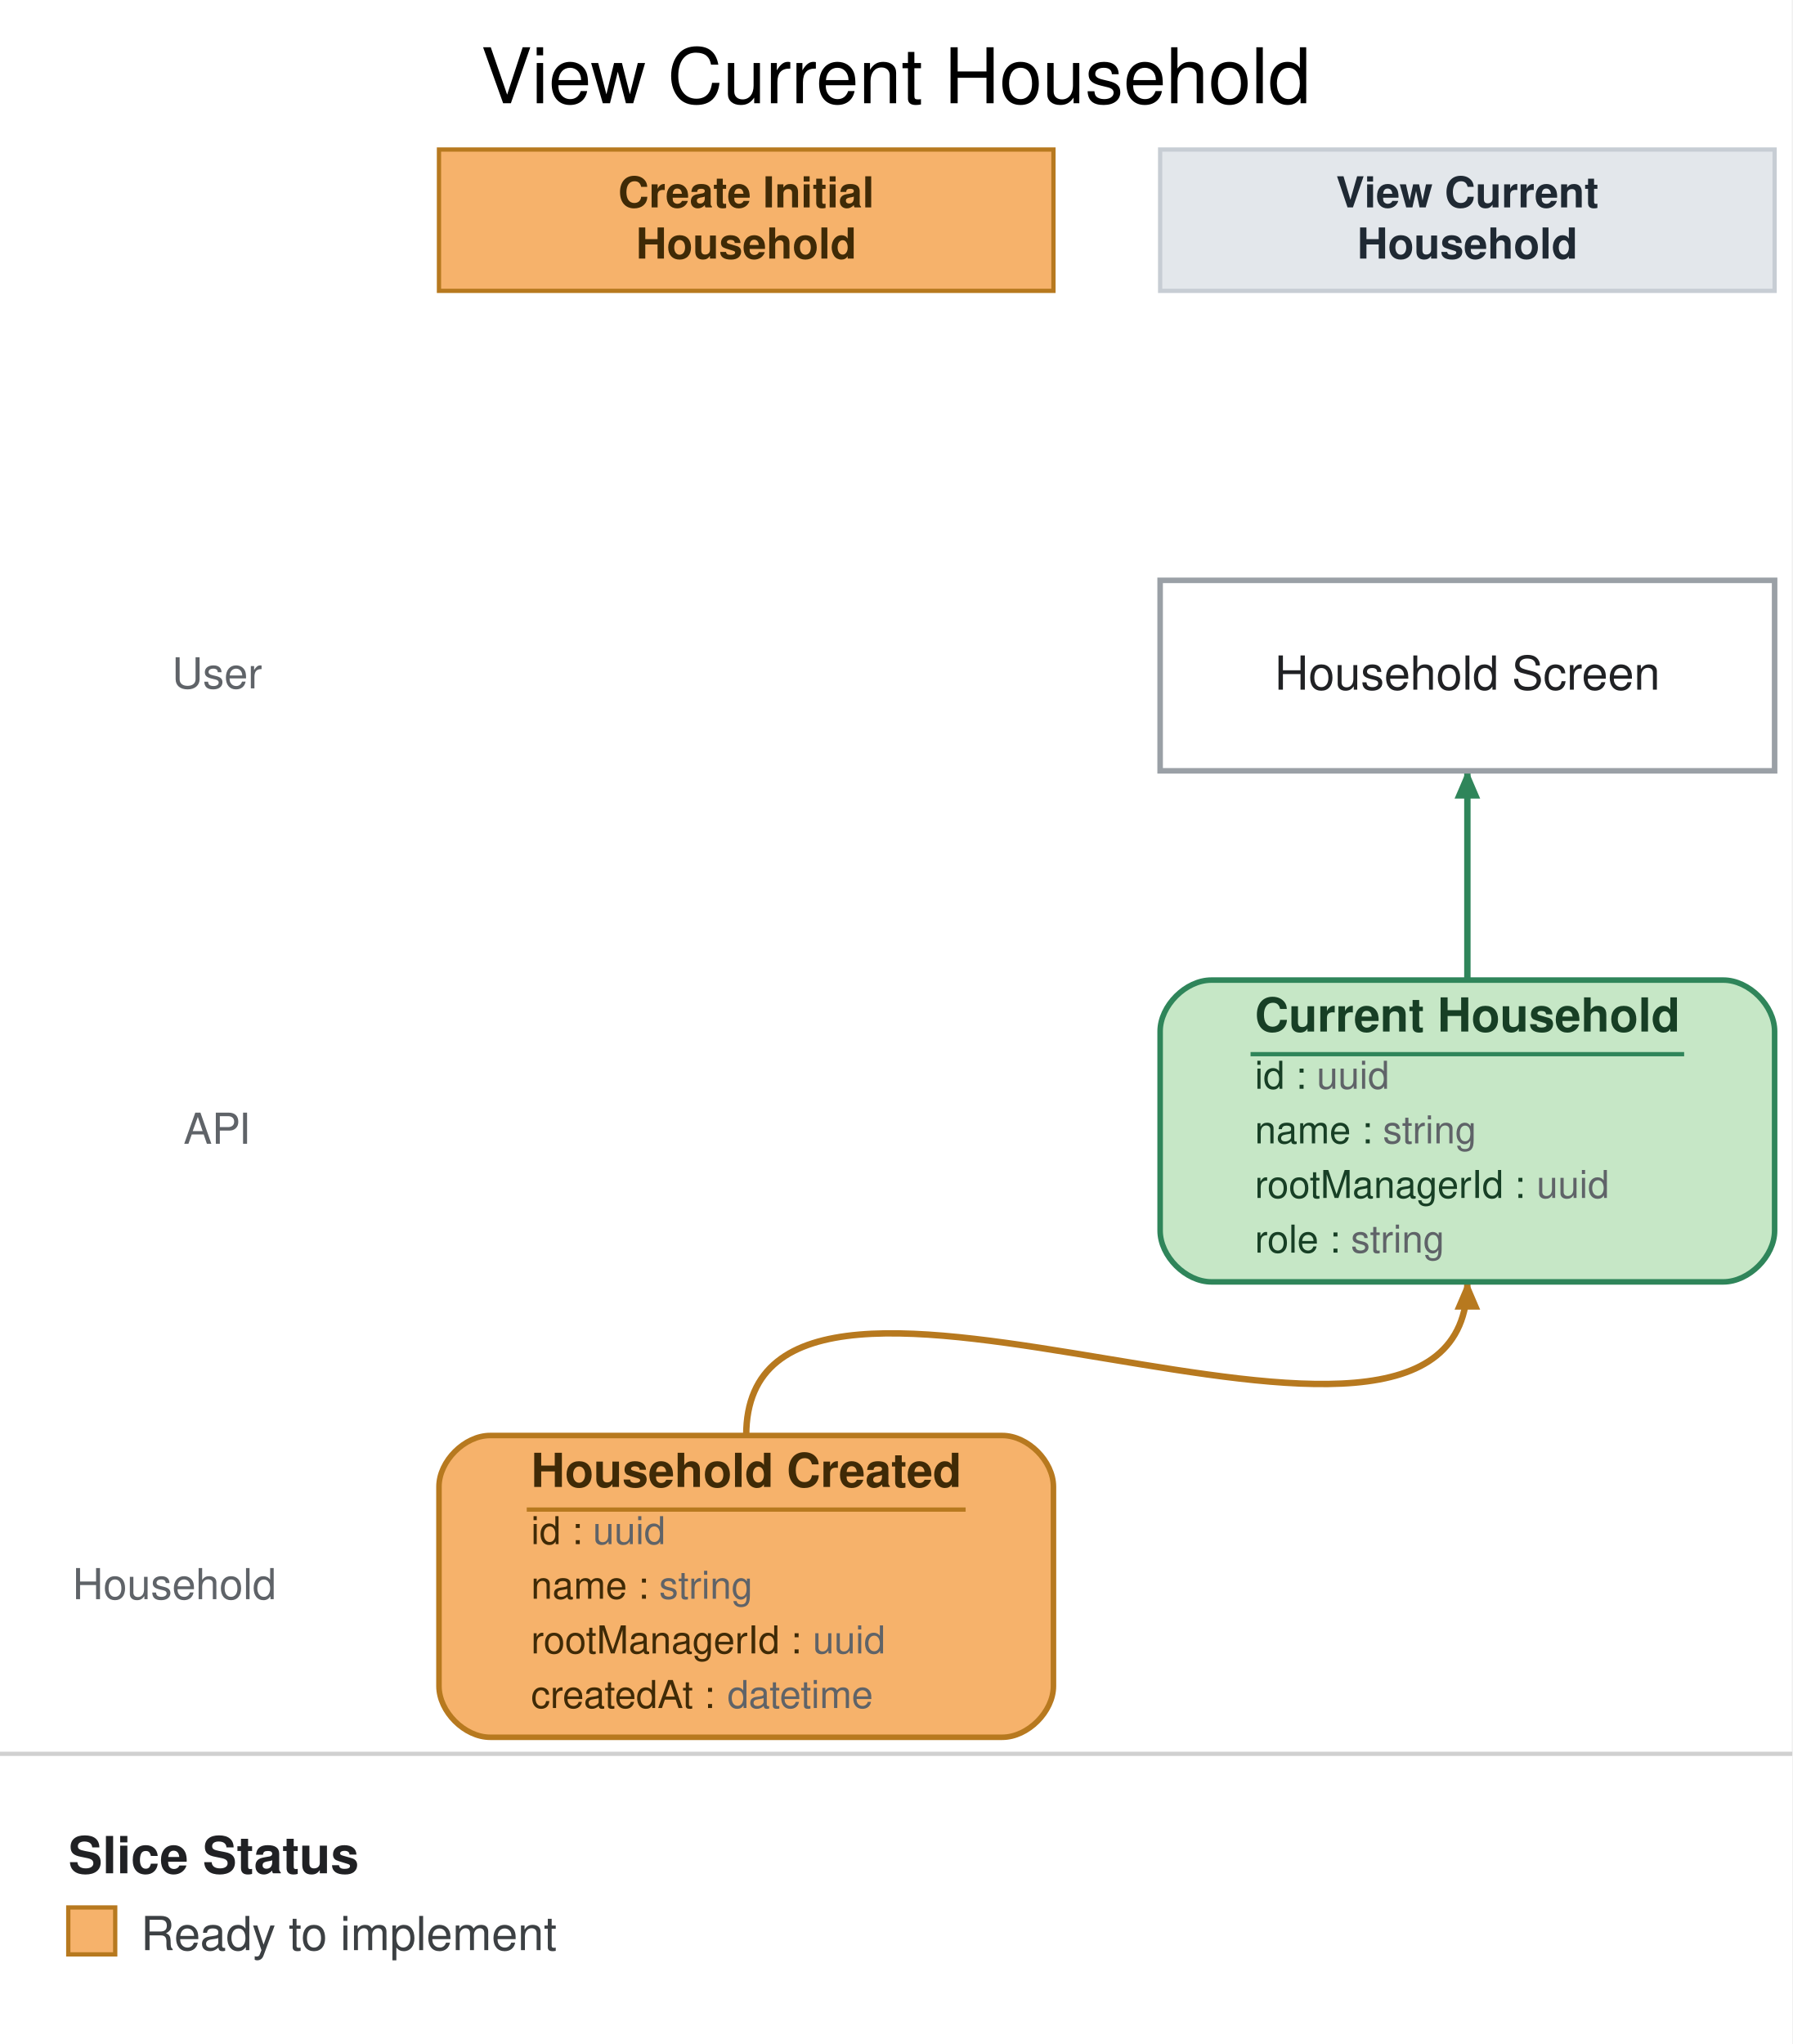
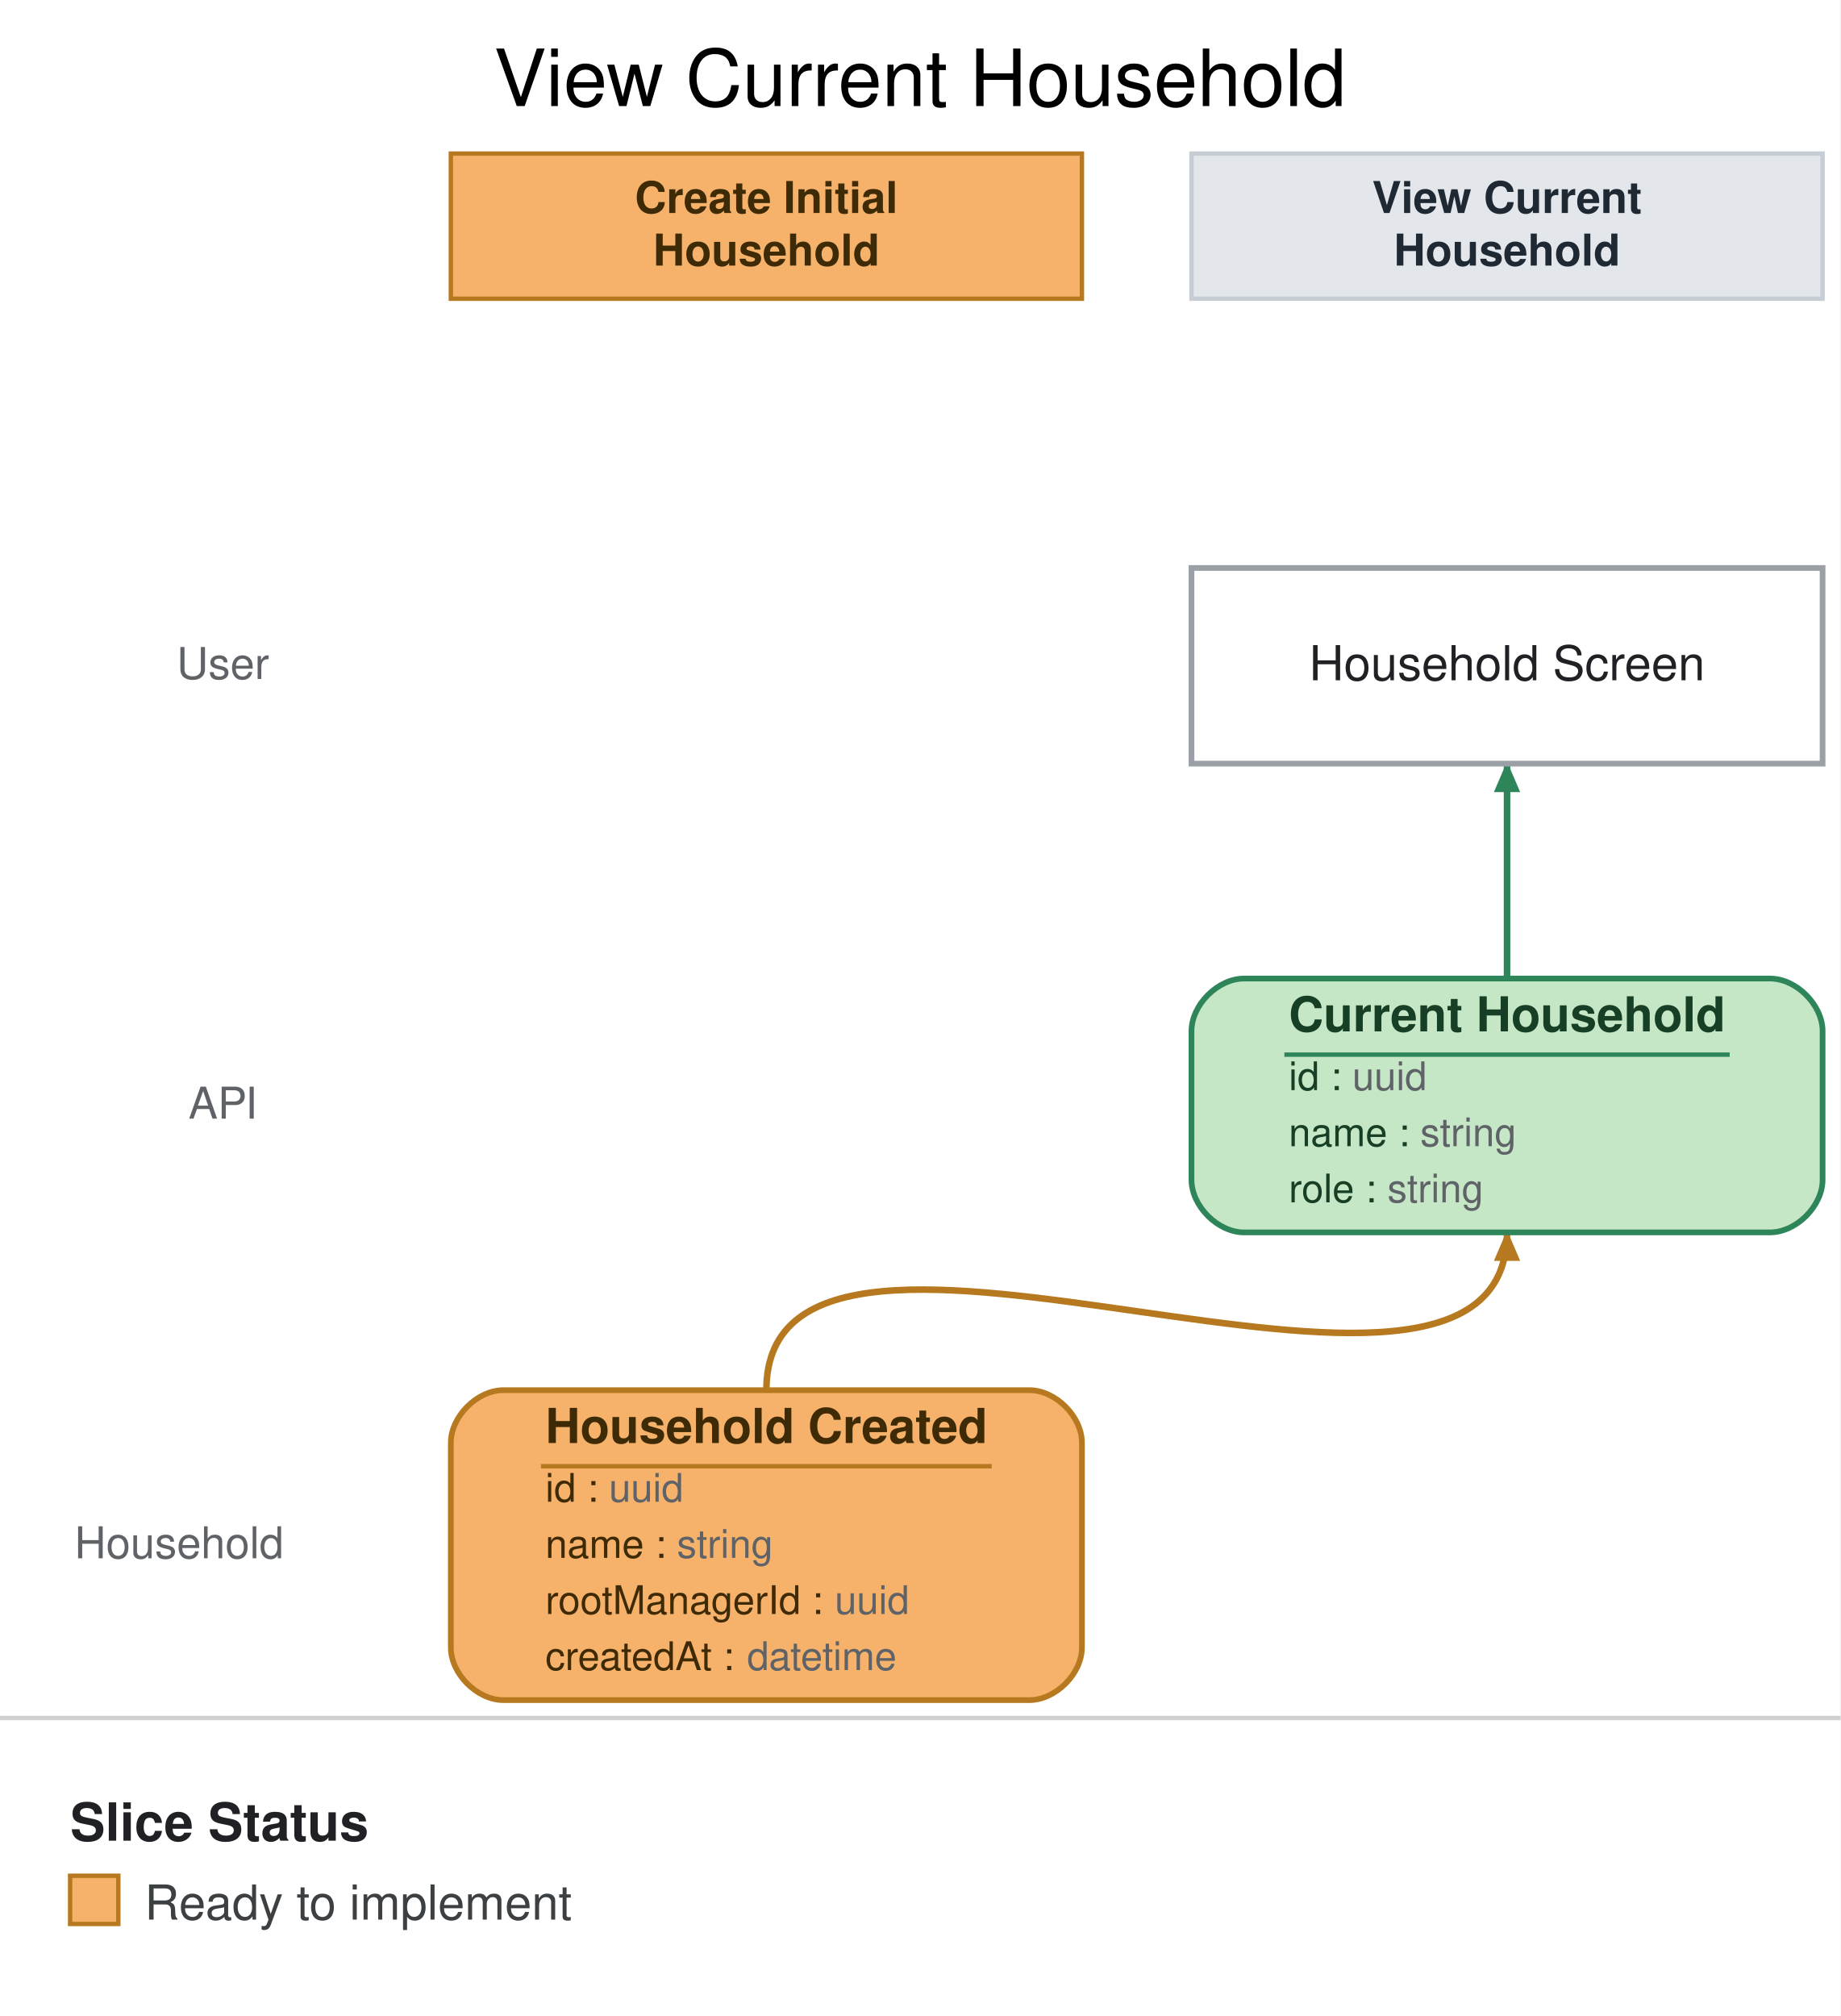
- <svg xmlns="http://www.w3.org/2000/svg" width="420pt" height="479pt" viewBox="0.00 0.00 420.00 479">
+ <svg xmlns="http://www.w3.org/2000/svg" width="420pt" height="460pt" viewBox="0.00 0.00 420.00 460">
  <defs>
    <marker id="em-arrow-2F855A" markerWidth="9" markerHeight="9" refX="6.5" refY="3" orient="auto" markerUnits="userSpaceOnUse">
      <path d="M0,0 L7,3 L0,6 Z" fill="#2F855A" />
    </marker>
    <marker id="em-arrow-B7791F" markerWidth="9" markerHeight="9" refX="6.5" refY="3" orient="auto" markerUnits="userSpaceOnUse">
      <path d="M0,0 L7,3 L0,6 Z" fill="#B7791F" />
    </marker>
  </defs>
  <style>.em-slice-dim{opacity:.15;transition:opacity .15s ease}</style>
-   <g id="graph0" class="graph" transform="scale(1 1) rotate(0) translate(4 407.12)">
-     <polygon fill="white" stroke="none" points="-4,4 -4,-407.12 415.87,-407.12 415.87,4 -4,4" />
-     <text xml:space="preserve" text-anchor="middle" x="205.93" y="-382.92" font-family="Helvetica,sans-Serif" font-size="18.00">View Current Household</text>
+   <g id="graph0" class="graph" transform="scale(1 1) rotate(0) translate(4 387.92)">
+     <polygon fill="white" stroke="none" points="-4,4 -4,-387.92 415.87,-387.92 415.87,4 -4,4" />
+     <text xml:space="preserve" text-anchor="middle" x="205.93" y="-363.72" font-family="Helvetica,sans-Serif" font-size="18.00">View Current Household</text>
    <g class="em-edges">
-       <path fill="none" stroke="#2F855A" stroke-width="1.5" d="M339.87,-177.44 L339.87,-226.48" marker-end="url(#em-arrow-2F855A)" />
-       <path fill="none" stroke="#B7791F" stroke-width="1.5" d="M170.87,-70.72 C170.87,-134.75 339.87,-42.69 339.87,-106.72" marker-end="url(#em-arrow-B7791F)" />
+       <path fill="none" stroke="#2F855A" stroke-width="1.5" d="M339.87,-164.64 L339.87,-213.68" marker-end="url(#em-arrow-2F855A)" />
+       <path fill="none" stroke="#B7791F" stroke-width="1.5" d="M170.87,-70.72 C170.87,-130.91 339.87,-46.53 339.87,-106.72" marker-end="url(#em-arrow-B7791F)" />
    </g>
    <g id="node1" class="node">
</g>
    <g id="node2" class="node">
-       <text xml:space="preserve" text-anchor="middle" x="46.87" y="-245.8" font-family="Helvetica,sans-Serif" font-size="10.00" fill="#5f6368">User</text>
+       <text xml:space="preserve" text-anchor="middle" x="46.87" y="-233" font-family="Helvetica,sans-Serif" font-size="10.00" fill="#5f6368">User</text>
    </g>
    <g id="node5" class="node">
-       <polygon fill="#F6B26B" stroke="#B7791F" points="242.87,-372.08 98.87,-372.08 98.87,-338.96 242.87,-338.96 242.87,-372.08" />
-       <text xml:space="preserve" text-anchor="middle" x="170.87" y="-358.52" font-family="Helvetica,sans-Serif" font-weight="bold" font-size="10.00" fill="#3F2A06">Create Initial</text>
-       <text xml:space="preserve" text-anchor="middle" x="170.87" y="-346.52" font-family="Helvetica,sans-Serif" font-weight="bold" font-size="10.00" fill="#3F2A06">Household</text>
+       <polygon fill="#F6B26B" stroke="#B7791F" points="242.87,-352.88 98.87,-352.88 98.87,-319.76 242.87,-319.76 242.87,-352.88" />
+       <text xml:space="preserve" text-anchor="middle" x="170.87" y="-339.32" font-family="Helvetica,sans-Serif" font-weight="bold" font-size="10.00" fill="#3F2A06">Create Initial</text>
+       <text xml:space="preserve" text-anchor="middle" x="170.87" y="-327.32" font-family="Helvetica,sans-Serif" font-weight="bold" font-size="10.00" fill="#3F2A06">Household</text>
    </g>
    <g id="node3" class="node">
-       <text xml:space="preserve" text-anchor="middle" x="46.87" y="-139.08" font-family="Helvetica,sans-Serif" font-size="10.00" fill="#5f6368">API</text>
+       <text xml:space="preserve" text-anchor="middle" x="46.87" y="-132.68" font-family="Helvetica,sans-Serif" font-size="10.00" fill="#5f6368">API</text>
    </g>
    <g id="node4" class="node">
      <text xml:space="preserve" text-anchor="middle" x="36.87" y="-32.36" font-family="Helvetica,sans-Serif" font-size="10.00" fill="#5f6368">Household</text>
    </g>
    <g data-slice="0" id="node11" class="node">
      <path fill="#f6b26b" stroke="#b7791f" stroke-width="1.3" d="M230.87,-70.72C230.87,-70.72 110.87,-70.72 110.87,-70.72 104.87,-70.72 98.87,-64.72 98.87,-58.72 98.87,-58.72 98.87,-12 98.87,-12 98.87,-6 104.87,0 110.87,0 110.87,0 230.87,0 230.87,0 236.87,0 242.87,-6 242.87,-12 242.87,-12 242.87,-58.72 242.87,-58.72 242.87,-64.72 236.87,-70.72 230.87,-70.72" />
      <polygon fill="#b7791f" stroke="#b7791f" points="119.44,-53.36 119.44,-53.36 222.29,-53.36 222.29,-53.36 119.44,-53.36" />
      <text xml:space="preserve" text-anchor="start" x="120.44" y="-58.66" font-family="Helvetica,sans-Serif" font-weight="bold" font-size="11.00" fill="#3f2a06">Household Created</text>
      <text xml:space="preserve" text-anchor="start" x="120.44" y="-45.26" font-family="Helvetica,sans-Serif" font-size="9.00" fill="#3f2a06">id : </text>
      <text xml:space="preserve" text-anchor="start" x="134.95" y="-45.26" font-family="Helvetica,sans-Serif" font-size="9.00" fill="#5f6368">uuid</text>
      <text xml:space="preserve" text-anchor="start" x="120.44" y="-32.46" font-family="Helvetica,sans-Serif" font-size="9.00" fill="#3f2a06">name : </text>
      <text xml:space="preserve" text-anchor="start" x="150.46" y="-32.46" font-family="Helvetica,sans-Serif" font-size="9.00" fill="#5f6368">string</text>
      <text xml:space="preserve" text-anchor="start" x="120.44" y="-19.66" font-family="Helvetica,sans-Serif" font-size="9.00" fill="#3f2a06">rootManagerId : </text>
      <text xml:space="preserve" text-anchor="start" x="186.48" y="-19.66" font-family="Helvetica,sans-Serif" font-size="9.00" fill="#5f6368">uuid</text>
      <text xml:space="preserve" text-anchor="start" x="120.44" y="-6.86" font-family="Helvetica,sans-Serif" font-size="9.00" fill="#3f2a06">createdAt : </text>
      <text xml:space="preserve" text-anchor="start" x="166.47" y="-6.86" font-family="Helvetica,sans-Serif" font-size="9.00" fill="#5f6368">datetime</text>
    </g>
    <g id="node6" class="node">
-       <polygon fill="#e3e7eb" stroke="#c7cdd4" points="411.87,-372.08 267.87,-372.08 267.87,-338.96 411.87,-338.96 411.87,-372.08" />
-       <text xml:space="preserve" text-anchor="middle" x="339.87" y="-358.52" font-family="Helvetica,sans-Serif" font-weight="bold" font-size="10.00" fill="#1f2933">View Current</text>
-       <text xml:space="preserve" text-anchor="middle" x="339.87" y="-346.52" font-family="Helvetica,sans-Serif" font-weight="bold" font-size="10.00" fill="#1f2933">Household</text>
+       <polygon fill="#e3e7eb" stroke="#c7cdd4" points="411.87,-352.88 267.87,-352.88 267.87,-319.76 411.87,-319.76 411.87,-352.88" />
+       <text xml:space="preserve" text-anchor="middle" x="339.87" y="-339.32" font-family="Helvetica,sans-Serif" font-weight="bold" font-size="10.00" fill="#1f2933">View Current</text>
+       <text xml:space="preserve" text-anchor="middle" x="339.87" y="-327.32" font-family="Helvetica,sans-Serif" font-weight="bold" font-size="10.00" fill="#1f2933">Household</text>
    </g>
    <g data-slice="1" id="node8" class="node">
-       <polygon fill="#ffffff" stroke="#9aa0a6" stroke-width="1.3" points="411.87,-271.12 267.87,-271.12 267.87,-226.48 411.87,-226.48 411.87,-271.12" />
-       <text xml:space="preserve" text-anchor="middle" x="339.87" y="-245.5" font-family="Helvetica,sans-Serif" font-size="11.00" fill="#202124">Household Screen</text>
+       <polygon fill="#ffffff" stroke="#9aa0a6" stroke-width="1.3" points="411.87,-258.32 267.87,-258.32 267.87,-213.68 411.87,-213.68 411.87,-258.32" />
+       <text xml:space="preserve" text-anchor="middle" x="339.87" y="-232.7" font-family="Helvetica,sans-Serif" font-size="11.00" fill="#202124">Household Screen</text>
    </g>
    <g data-slice="1" id="node10" class="node">
-       <path fill="#c6e7c6" stroke="#2f855a" stroke-width="1.3" d="M399.87,-177.44C399.87,-177.44 279.87,-177.44 279.87,-177.44 273.87,-177.44 267.87,-171.44 267.87,-165.44 267.87,-165.44 267.87,-118.72 267.87,-118.72 267.87,-112.72 273.87,-106.72 279.87,-106.72 279.87,-106.72 399.87,-106.72 399.87,-106.72 405.87,-106.72 411.87,-112.72 411.87,-118.72 411.87,-118.72 411.87,-165.44 411.87,-165.44 411.87,-171.44 405.87,-177.44 399.87,-177.44" />
-       <polygon fill="#2f855a" stroke="#2f855a" points="289.06,-160.08 289.06,-160.08 390.67,-160.08 390.67,-160.08 289.06,-160.08" />
-       <text xml:space="preserve" text-anchor="start" x="290.06" y="-165.38" font-family="Helvetica,sans-Serif" font-weight="bold" font-size="11.00" fill="#173f25">Current Household</text>
-       <text xml:space="preserve" text-anchor="start" x="290.06" y="-151.98" font-family="Helvetica,sans-Serif" font-size="9.00" fill="#173f25">id : </text>
-       <text xml:space="preserve" text-anchor="start" x="304.57" y="-151.98" font-family="Helvetica,sans-Serif" font-size="9.00" fill="#5f6368">uuid</text>
-       <text xml:space="preserve" text-anchor="start" x="290.06" y="-139.18" font-family="Helvetica,sans-Serif" font-size="9.00" fill="#173f25">name : </text>
-       <text xml:space="preserve" text-anchor="start" x="320.07" y="-139.18" font-family="Helvetica,sans-Serif" font-size="9.00" fill="#5f6368">string</text>
-       <text xml:space="preserve" text-anchor="start" x="290.06" y="-126.38" font-family="Helvetica,sans-Serif" font-size="9.00" fill="#173f25">rootManagerId : </text>
-       <text xml:space="preserve" text-anchor="start" x="356.1" y="-126.38" font-family="Helvetica,sans-Serif" font-size="9.00" fill="#5f6368">uuid</text>
+       <path fill="#c6e7c6" stroke="#2f855a" stroke-width="1.3" d="M399.87,-164.64C399.87,-164.64 279.87,-164.64 279.87,-164.64 273.87,-164.64 267.87,-158.64 267.87,-152.64 267.87,-152.64 267.87,-118.72 267.87,-118.72 267.87,-112.72 273.87,-106.72 279.87,-106.72 279.87,-106.72 399.87,-106.72 399.87,-106.72 405.87,-106.72 411.87,-112.72 411.87,-118.72 411.87,-118.72 411.87,-152.64 411.87,-152.64 411.87,-158.64 405.87,-164.64 399.87,-164.64" />
+       <polygon fill="#2f855a" stroke="#2f855a" points="289.06,-147.28 289.06,-147.28 390.67,-147.28 390.67,-147.28 289.06,-147.28" />
+       <text xml:space="preserve" text-anchor="start" x="290.06" y="-152.58" font-family="Helvetica,sans-Serif" font-weight="bold" font-size="11.00" fill="#173f25">Current Household</text>
+       <text xml:space="preserve" text-anchor="start" x="290.06" y="-139.18" font-family="Helvetica,sans-Serif" font-size="9.00" fill="#173f25">id : </text>
+       <text xml:space="preserve" text-anchor="start" x="304.57" y="-139.18" font-family="Helvetica,sans-Serif" font-size="9.00" fill="#5f6368">uuid</text>
+       <text xml:space="preserve" text-anchor="start" x="290.06" y="-126.38" font-family="Helvetica,sans-Serif" font-size="9.00" fill="#173f25">name : </text>
+       <text xml:space="preserve" text-anchor="start" x="320.07" y="-126.38" font-family="Helvetica,sans-Serif" font-size="9.00" fill="#5f6368">string</text>
      <text xml:space="preserve" text-anchor="start" x="290.06" y="-113.58" font-family="Helvetica,sans-Serif" font-size="9.00" fill="#173f25">role : </text>
      <text xml:space="preserve" text-anchor="start" x="312.57" y="-113.58" font-family="Helvetica,sans-Serif" font-size="9.00" fill="#5f6368">string</text>
    </g>
    <g class="em-notes" />
    <g class="em-issues" />
    <g class="em-divergences" />
    <g class="em-loops-to" />
  </g>
  <g class="em-status-legend">
-     <rect x="0" y="411" width="420" height="68" fill="#FFFFFF" />
-     <line x1="0" y1="411" x2="420" y2="411" stroke="#D0D0D0" stroke-width="1" />
-     <text x="16" y="439" font-family="Helvetica" font-weight="bold" font-size="12" fill="#202124">Slice Status</text>
-     <rect x="16" y="447" width="11" height="11" fill="#F6B26B" stroke="#B7791F" />
-     <text x="33" y="457" font-family="Helvetica" font-size="11" fill="#3C4043">Ready to implement</text>
+     <rect x="0" y="392" width="420" height="68" fill="#FFFFFF" />
+     <line x1="0" y1="392" x2="420" y2="392" stroke="#D0D0D0" stroke-width="1" />
+     <text x="16" y="420" font-family="Helvetica" font-weight="bold" font-size="12" fill="#202124">Slice Status</text>
+     <rect x="16" y="428" width="11" height="11" fill="#F6B26B" stroke="#B7791F" />
+     <text x="33" y="438" font-family="Helvetica" font-size="11" fill="#3C4043">Ready to implement</text>
  </g>
</svg>
